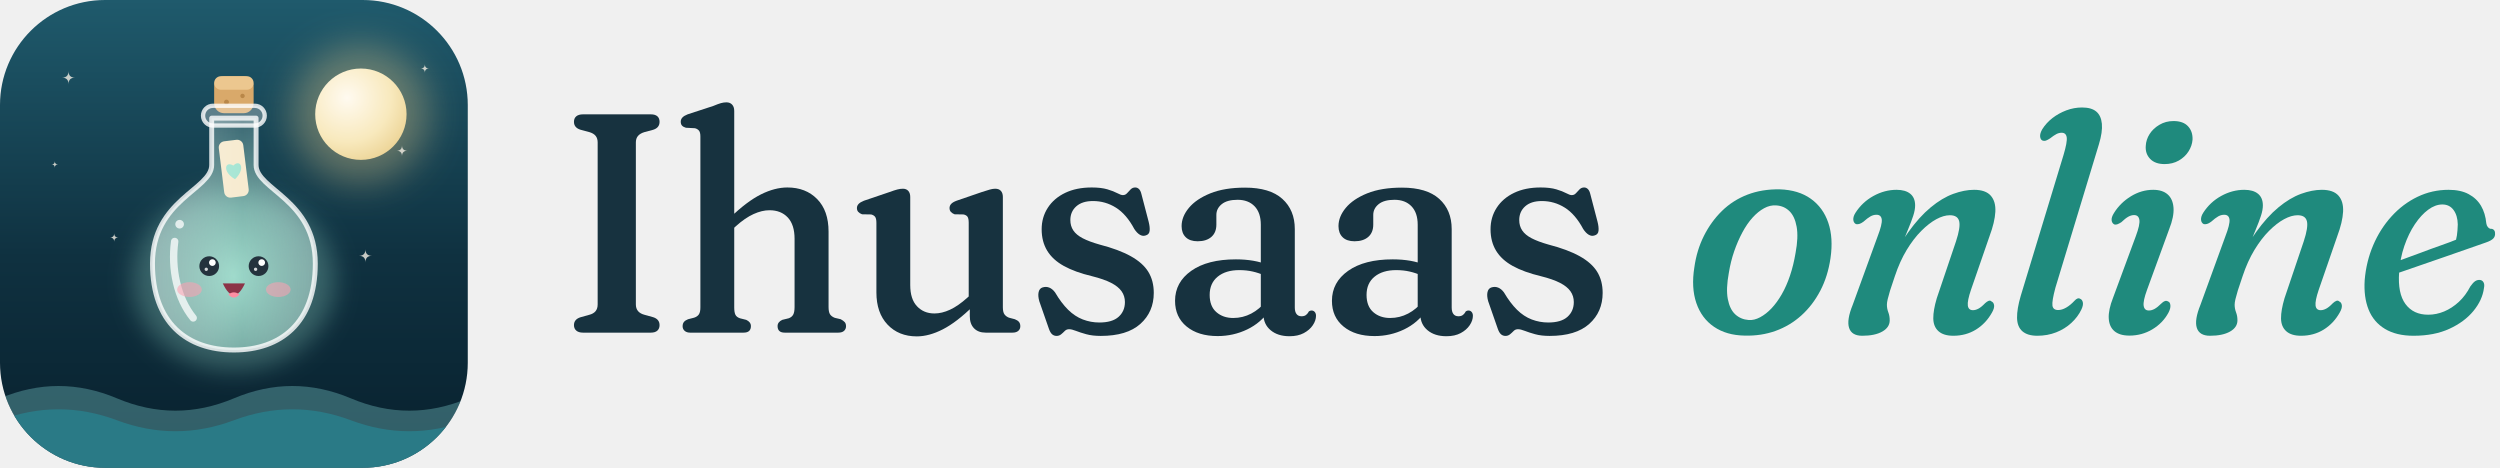
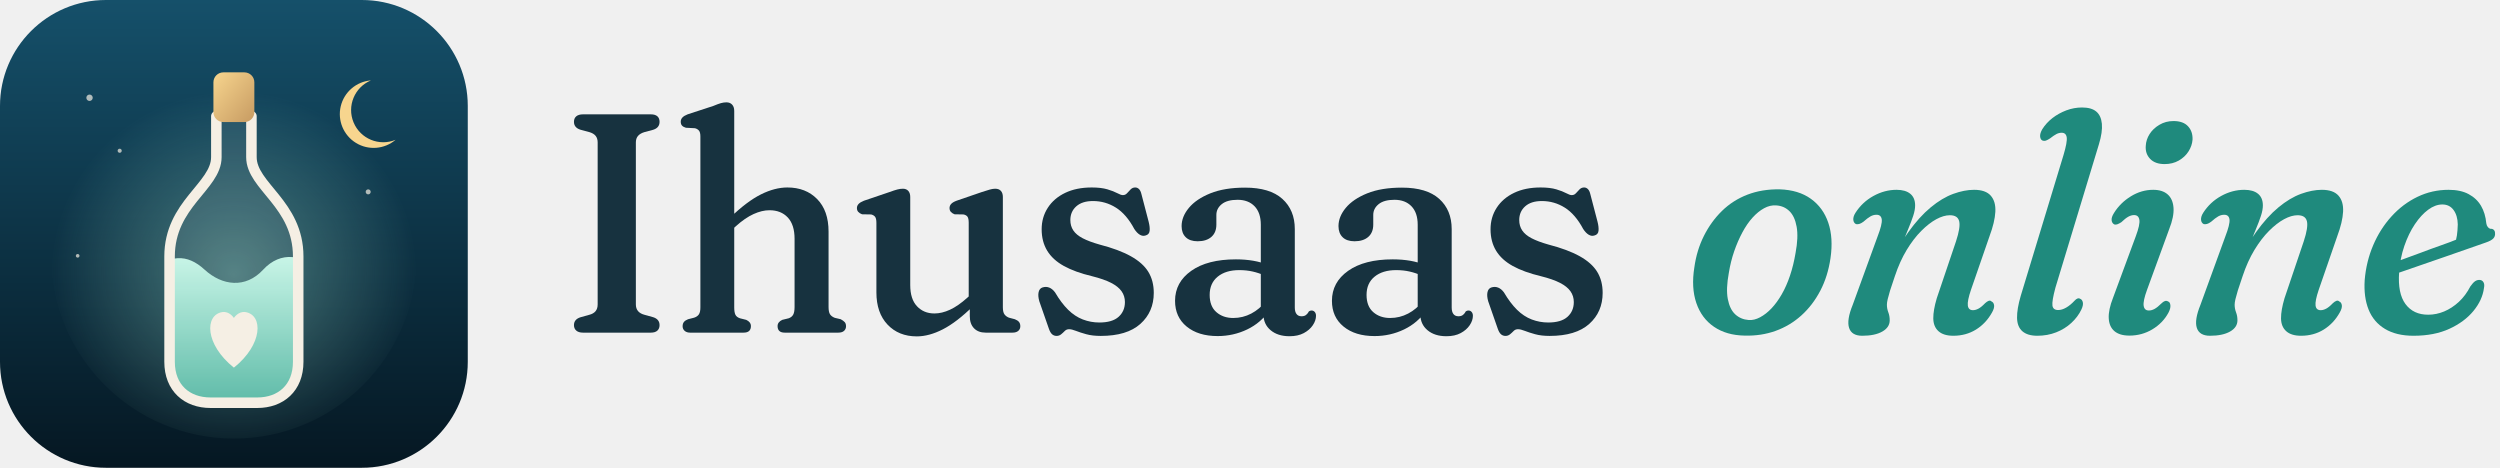
<svg xmlns="http://www.w3.org/2000/svg" width="962" height="180" viewBox="0 0 962 180">
  <g transform="scale(0.1757812)">
    <defs>
      <clipPath id="ic">
-         <path d="M82 38 L82 76 C82 96 34 104 34 156 C34 204 62 226 100 226 C138 226 166 204 166 156 C166 104 118 96 118 76 L118 38 Z" />
+         <path d="M24 20 H36 V34 C36 44 52 50 52 68 V104 C52 113 46 118 38 118 H22 C14 118 8 113 8 104 V68 C8 50 24 44 24 34 Z" />
      </clipPath>
-       <linearGradient id="ig" x1="0" x2="1">
-         <stop offset="0" stop-color="#fff" stop-opacity=".34" />
-         <stop offset=".55" stop-color="#fff" stop-opacity=".08" />
-         <stop offset="1" stop-color="#fff" stop-opacity=".22" />
+       <linearGradient id="il" x1="0" y1="0" x2="0" y2="1">
+         <stop offset="0" stop-color="#c4f5e6" />
+         <stop offset="1" stop-color="#46b09b" />
      </linearGradient>
-       <radialGradient id="il" cx=".5" cy=".62" r=".6">
-         <stop offset="0" stop-color="#9fe3d0" stop-opacity=".9" />
-         <stop offset="1" stop-color="#9fe3d0" stop-opacity=".14" />
+       <linearGradient id="ik" x1="0" y1="0" x2="1" y2="1">
+         <stop offset="0" stop-color="#f7d58e" />
+         <stop offset="1" stop-color="#c79b62" />
+       </linearGradient>
+       <linearGradient id="bg" x1="0" y1="0" x2="0" y2="1">
+         <stop offset="0" stop-color="#15506a" />
+         <stop offset="1" stop-color="#051722" />
+       </linearGradient>
+       <radialGradient id="halo" cx=".5" cy=".55" r=".5">
+         <stop offset="0" stop-color="#9fe3d0" stop-opacity=".42" />
+         <stop offset="1" stop-color="#9fe3d0" stop-opacity="0" />
      </radialGradient>
-       <filter id="ib" x="-50%" y="-50%" width="200%" height="200%">
-         <feGaussianBlur stdDeviation="10" />
-       </filter>
-       <linearGradient id="bg" x1="0" y1="0" x2="0" y2="1">
-         <stop offset="0" stop-color="#1f5a6c" />
-         <stop offset=".55" stop-color="#0f3140" />
-         <stop offset="1" stop-color="#08202d" />
-       </linearGradient>
-       <radialGradient id="moon" cx=".35" cy=".32" r=".8">
-         <stop offset="0" stop-color="#fffaf0" />
-         <stop offset=".6" stop-color="#f8e9bd" />
-         <stop offset="1" stop-color="#ead08f" />
-       </radialGradient>
-       <filter id="mb" x="-100%" y="-100%" width="300%" height="300%">
-         <feGaussianBlur stdDeviation="40" />
-       </filter>
    </defs>
-     <rect width="1024" height="1024" rx="230" fill="url(#bg)" />
-     <circle cx="790" cy="250" r="150" fill="#f7d58e" opacity=".35" filter="url(#mb)" />
-     <circle cx="790" cy="250" r="100" fill="url(#moon)" />
-     <path d="M150 155.6 Q150 170 164.4 170 Q150 170 150 184.4 Q150 170 135.6 170 Q150 170 150 155.6Z" fill="#f5efe4" opacity="0.8" />
-     <path d="M880 318 Q880 330 892 330 Q880 330 880 342 Q880 330 868 330 Q880 330 880 318Z" fill="#f5efe4" opacity="0.8" />
-     <path d="M250 510.4 Q250 520 259.6 520 Q250 520 250 529.6 Q250 520 240.4 520 Q250 520 250 510.4Z" fill="#f5efe4" opacity="0.8" />
-     <path d="M800 545.6 Q800 560 814.4 560 Q800 560 800 574.4 Q800 560 785.6 560 Q800 560 800 545.6Z" fill="#f5efe4" opacity="0.8" />
-     <path d="M120 352.8 Q120 360 127.2 360 Q120 360 120 367.2 Q120 360 112.8 360 Q120 360 120 352.8Z" fill="#f5efe4" opacity="0.8" />
-     <path d="M930 140.4 Q930 150 939.6 150 Q930 150 930 159.6 Q930 150 920.4 150 Q930 150 930 140.4Z" fill="#f5efe4" opacity="0.8" />
-     <g transform="translate(242 156) scale(2.7)">
-       <ellipse cx="100" cy="170" rx="82" ry="72" fill="#9fe3d0" opacity=".3" filter="url(#ib)" />
+     <rect width="1024" height="1024" rx="232" fill="url(#bg)" />
+     <circle cx="512" cy="560" r="400" fill="url(#halo)" />
+     <circle cx="196" cy="214" r="7" fill="#f5efe4" opacity=".7" />
+     <circle cx="262" cy="330" r="4.5" fill="#f5efe4" opacity=".7" />
+     <circle cx="806" cy="420" r="5.5" fill="#f5efe4" opacity=".7" />
+     <circle cx="170" cy="560" r="4" fill="#f5efe4" opacity=".7" />
+     <path d="M812 176a74 74 0 1 0 54 130a60 60 0 0 1-54-130z" fill="#f7d58e" />
+     <g transform="translate(320.00 126.40) scale(6.4)">
      <g clip-path="url(#ic)">
-         <rect x="20" y="36" width="160" height="210" fill="url(#il)" />
+         <path d="M0 74 C8 67 14 67 20 72.5 S34 79 40 72.5 S54 67 60 74 V124 H0 Z" fill="url(#il)" />
      </g>
-       <g transform="rotate(-7 100 80)">
-         <rect x="90" y="56" width="20" height="46" rx="5" fill="#f6e9cc" />
-         <path transform="translate(100 82) scale(0.62)" d="M0 9 C-16 -3 -10 -17 0 -9 C10 -17 16 -3 0 9Z" fill="#9fe3d0" />
-       </g>
-       <g>
-         <rect x="84" y="4" width="32" height="30" rx="8" fill="#d9a96a" />
-         <rect x="84" y="4" width="32" height="11" rx="5.5" fill="#ecc78f" />
-         <circle cx="94" cy="25" r="2" fill="#b98748" />
-         <circle cx="107" cy="20" r="1.8" fill="#b98748" />
-       </g>
-       <path d="M82 38 L82 76 C82 96 34 104 34 156 C34 204 62 226 100 226 C138 226 166 204 166 156 C166 104 118 96 118 76 L118 38 Z" fill="url(#ig)" stroke="#fff" stroke-opacity=".8" stroke-width="4" stroke-linejoin="round" />
-       <rect x="75" y="28" width="50" height="16" rx="8" fill="#fff" fill-opacity=".3" stroke="#fff" stroke-opacity=".8" stroke-width="3.5" />
-       <path d="M52 138 C49 160 54 184 67 200" stroke="#fff" stroke-opacity=".75" stroke-width="6" stroke-linecap="round" fill="none" />
-       <circle cx="56" cy="124" r="3.5" fill="#fff" fill-opacity=".75" />
-       <circle cx="80" cy="158" r="8" fill="#24323d" />
-       <circle cx="82.56" cy="155.12" r="2.72" fill="#fff" />
-       <circle cx="77.6" cy="160.56" r="1.36" fill="#fff" opacity=".8" />
-       <circle cx="120" cy="158" r="8" fill="#24323d" />
-       <circle cx="122.56" cy="155.12" r="2.72" fill="#fff" />
-       <circle cx="117.6" cy="160.56" r="1.36" fill="#fff" opacity=".8" />
-       <ellipse cx="64" cy="177" rx="10" ry="6" fill="#ff9fb0" opacity="0.55" />
-       <ellipse cx="136" cy="177" rx="10" ry="6" fill="#ff9fb0" opacity="0.55" />
-       <path d="M91 172 Q100 191 109 172 Z" fill="#8c3347" />
-       <path d="M95.5 181 Q100 186 104.5 181 Q100 177.5 95.5 181Z" fill="#ff8fa3" />
-     </g>
-     <clipPath id="tile">
-       <rect width="1024" height="1024" rx="230" />
-     </clipPath>
-     <g clip-path="url(#tile)">
-       <path d="M0 872 Q128 818 256 872 T512 872 T768 872 T1024 872 V1024 H0Z" fill="#7fd0d2" opacity=".35" />
-       <path d="M0 920 Q128 872 256 920 T512 920 T768 920 T1024 920 V1024 H0Z" fill="#2a7a86" />
+       <path d="M24 20 H36 V34 C36 44 52 50 52 68 V104 C52 113 46 118 38 118 H22 C14 118 8 113 8 104 V68 C8 50 24 44 24 34 Z" fill="#f5efe4" fill-opacity=".07" stroke="#f5efe4" stroke-width="3.6" stroke-linejoin="round" />
+       <rect x="23" y="5" width="14" height="17" rx="3.4" fill="url(#ik)" />
+       <path d="M30 106 C20 98 20 88 26 87 C28.5 86.6 30 89 30 89 C30 89 31.5 86.6 34 87 C40 88 40 98 30 106 Z" fill="#f5efe4" />
    </g>
  </g>
  <g fill="#17323f">
    <path transform="translate(216.00 128.00) scale(0.06 -0.06)" d="M478 181Q478 154 492.5 137.5Q507 121 535 114L589 99Q630 86 630 48Q630 26 616 13Q602 0 574 0L139 0Q111 0 96 13Q81 26 81 48Q81 86 124 99L178 114Q206 121 219.5 137.5Q233 154 233 181L233 1220Q233 1246 220 1262Q207 1278 180 1286L124 1301Q81 1314 81 1352Q81 1375 96 1387.5Q111 1400 139 1400L574 1400Q602 1400 616 1387.5Q630 1375 630 1352Q630 1314 589 1301L533 1286Q506 1278 492 1262Q478 1246 478 1220Z" />
    <path transform="translate(258.77 128.00) scale(0.06 -0.06)" d="M369 648L325 696L370 738Q478 842 567 886.5Q656 931 737 931Q855 931 928 856.5Q1001 782 1001 648L1001 165Q1001 132 1010.5 117.5Q1020 103 1041 95L1079 86Q1096 77 1104.5 67.5Q1113 58 1113 41Q1113 23 1100.5 11.5Q1088 0 1063 0L720 0Q674 0 674 42Q674 68 704 82L745 92Q765 99 774 115Q783 131 783 165L783 602Q783 692 739.5 738.5Q696 785 622 785Q574 785 520 760.5Q466 736 407 683ZM396 1422L396 163Q396 129 404 114Q412 99 433 92L473 82Q503 68 503 42Q503 0 456 0L113 0Q91 0 78 11.5Q65 23 65 41Q65 58 73.5 68.5Q82 79 100 86L139 96Q160 103 169.5 117.5Q179 132 179 162L179 1258Q179 1285 169.5 1296Q160 1307 144 1311L86 1314Q69 1319 61 1328Q53 1337 53 1353Q53 1368 63.5 1379.5Q74 1391 97 1400L262 1454Q293 1467 311 1472Q329 1477 346 1477Q369 1477 382.5 1462.5Q396 1448 396 1422Z" />
    <path transform="translate(327.88 128.00) scale(0.06 -0.06)" d="M755 105L755 178L748 187L748 704Q748 732 740.5 743Q733 754 715 758L657 759Q642 765 633.5 774.5Q625 784 625 799Q625 814 635.5 825.5Q646 837 670 846L833 902Q864 912 883 917.5Q902 923 918 923Q942 923 954.5 909Q967 895 967 870L967 163Q967 131 977.5 117Q988 103 1006 96L1044 86Q1062 79 1070.5 68.5Q1079 58 1079 41Q1079 23 1066 11.5Q1053 0 1029 0L857 0Q809 0 782 28Q755 56 755 105ZM156 258L156 704Q156 732 147.5 743Q139 754 122 758L64 759Q48 765 39.5 774.5Q31 784 31 799Q31 814 42 825.5Q53 837 76 846L241 902Q271 913 290 918Q309 923 326 923Q348 923 360.5 909Q373 895 373 870L373 305Q373 215 416.5 169Q460 123 528 123Q576 123 628 147Q680 171 739 224L778 259L821 210L775 169Q671 67 582.5 21.5Q494 -24 415 -24Q299 -24 227.5 51.5Q156 127 156 258Z" />
    <path transform="translate(395.61 128.00) scale(0.06 -0.06)" d="M416 844Q347 844 309 810Q271 776 271 722Q271 684 290 655.5Q309 627 350 605.5Q391 584 458 565Q582 533 659 490Q736 447 771 390Q806 333 806 255Q806 133 720 56Q634 -21 466 -21Q412 -21 372.5 -10Q333 1 306.5 11.5Q280 22 263 22Q246 22 235 10.5Q224 -1 211.5 -11Q199 -21 183 -21Q166 -21 154 -10.5Q142 0 133 26L72 201Q62 236 67.5 260Q73 284 93 290Q115 297 135.5 289Q156 281 173 258Q213 190 256.5 147Q300 104 351 84.5Q402 65 457 65Q540 65 580.5 101.5Q621 138 621 196Q621 235 599.5 265.5Q578 296 532 319.5Q486 343 410 362Q301 388 229.5 427.5Q158 467 122.5 525.5Q87 584 87 663Q87 740 126.5 801Q166 862 238 896.5Q310 931 408 931Q469 931 509 919Q549 907 572 894.5Q595 882 608 882Q624 882 635 894.5Q646 907 658 919Q670 931 687 931Q701 931 711.5 920.5Q722 910 727 888L773 712Q782 677 779.5 653Q777 629 753 623Q735 617 716.5 628Q698 639 681 665Q631 759 563.5 801.5Q496 844 416 844Z" />
    <path transform="translate(447.60 128.00) scale(0.06 -0.06)" d="M643 117L643 144L626 155L626 692Q626 769 586 810.5Q546 852 477 852Q410 852 375.5 824Q341 796 341 755L341 693Q341 642 309 614Q277 586 221 586Q171 586 144.5 612Q118 638 118 683Q118 744 165 800.5Q212 857 302.5 893.5Q393 930 525 930Q684 930 764 858Q844 786 844 664L844 161Q844 134 855 119.5Q866 105 887 105Q904 105 914 112Q924 119 930 129Q932 136 939 139Q946 142 951 142Q964 142 972 132.5Q980 123 980 108Q980 78 959.5 47.5Q939 17 901.5 -3Q864 -23 810 -23Q735 -23 689 15.5Q643 54 643 117ZM76 204Q76 323 180 396.5Q284 470 466 470Q526 470 578 461Q630 452 668 435L649 367Q613 383 573.5 392Q534 401 488 401Q401 401 349.5 359Q298 317 298 242Q298 169 341 131.5Q384 94 449 94Q511 94 565 122.5Q619 151 659 202L680 142Q627 63 538.5 20.5Q450 -22 349 -22Q225 -22 150.5 39Q76 100 76 204Z" />
    <path transform="translate(507.97 128.00) scale(0.06 -0.06)" d="M643 117L643 144L626 155L626 692Q626 769 586 810.5Q546 852 477 852Q410 852 375.5 824Q341 796 341 755L341 693Q341 642 309 614Q277 586 221 586Q171 586 144.5 612Q118 638 118 683Q118 744 165 800.5Q212 857 302.5 893.5Q393 930 525 930Q684 930 764 858Q844 786 844 664L844 161Q844 134 855 119.5Q866 105 887 105Q904 105 914 112Q924 119 930 129Q932 136 939 139Q946 142 951 142Q964 142 972 132.5Q980 123 980 108Q980 78 959.5 47.5Q939 17 901.5 -3Q864 -23 810 -23Q735 -23 689 15.5Q643 54 643 117ZM76 204Q76 323 180 396.5Q284 470 466 470Q526 470 578 461Q630 452 668 435L649 367Q613 383 573.5 392Q534 401 488 401Q401 401 349.5 359Q298 317 298 242Q298 169 341 131.5Q384 94 449 94Q511 94 565 122.5Q619 151 659 202L680 142Q627 63 538.5 20.5Q450 -22 349 -22Q225 -22 150.5 39Q76 100 76 204Z" />
    <path transform="translate(568.34 128.00) scale(0.06 -0.06)" d="M416 844Q347 844 309 810Q271 776 271 722Q271 684 290 655.5Q309 627 350 605.5Q391 584 458 565Q582 533 659 490Q736 447 771 390Q806 333 806 255Q806 133 720 56Q634 -21 466 -21Q412 -21 372.5 -10Q333 1 306.5 11.5Q280 22 263 22Q246 22 235 10.5Q224 -1 211.5 -11Q199 -21 183 -21Q166 -21 154 -10.5Q142 0 133 26L72 201Q62 236 67.5 260Q73 284 93 290Q115 297 135.5 289Q156 281 173 258Q213 190 256.5 147Q300 104 351 84.5Q402 65 457 65Q540 65 580.5 101.5Q621 138 621 196Q621 235 599.5 265.5Q578 296 532 319.5Q486 343 410 362Q301 388 229.5 427.5Q158 467 122.5 525.5Q87 584 87 663Q87 740 126.5 801Q166 862 238 896.5Q310 931 408 931Q469 931 509 919Q549 907 572 894.5Q595 882 608 882Q624 882 635 894.5Q646 907 658 919Q670 931 687 931Q701 931 711.5 920.5Q722 910 727 888L773 712Q782 677 779.5 653Q777 629 753 623Q735 617 716.5 628Q698 639 681 665Q631 759 563.5 801.5Q496 844 416 844Z" />
  </g>
  <g fill="#1f8a7d">
    <path transform="translate(648.33 128.00) scale(0.06 -0.06)" d="M609 919Q729 915 808 858.5Q887 802 920 704.5Q953 607 934 477Q917 361 868.5 268.5Q820 176 747.5 110.5Q675 45 582.5 11.5Q490 -22 383 -19Q267 -17 187 37.5Q107 92 73.5 190.5Q40 289 61 419Q76 528 122 620Q168 712 238 780.5Q308 849 401.5 885Q495 921 609 919ZM409 81Q444 78 482.5 98.5Q521 119 556 156Q591 193 621.5 246Q652 299 674.5 366Q697 433 710 511Q729 612 717 679Q705 746 670.5 779.5Q636 813 586 816Q547 819 508.5 798Q470 777 434.5 738Q399 699 369 643Q339 587 316.5 522Q294 457 282 383Q263 281 275.5 215.5Q288 150 323 117.5Q358 85 409 81Z" />
    <path transform="translate(707.06 128.00) scale(0.06 -0.06)" d="M119 696Q103 704 101.5 724Q100 744 115 768Q159 837 230.5 876.5Q302 916 379 916Q436 916 467 890.5Q498 865 498 816Q498 787 486 750Q474 713 452.5 661.5Q431 610 404.5 544Q378 478 352 389L324 400Q384 546 454 644Q524 742 597.5 803Q671 864 742.5 890Q814 916 876 916Q950 916 983 878.5Q1016 841 1012.5 775Q1009 709 975 618L856 274Q832 203 836 173.5Q840 144 869 144Q885 144 903.5 153.5Q922 163 947 189Q959 200 969.5 204Q980 208 988 200Q1002 194 1004.5 175.5Q1007 157 991 129Q952 59 888 19.5Q824 -20 743 -20Q680 -20 647.5 9.5Q615 39 614.5 91.5Q614 144 637 221L760 585Q790 676 780.5 714.5Q771 753 721 753Q681 753 634 727.5Q587 702 537.5 652.5Q488 603 444 530.5Q400 458 368 362Q348 305 337.5 270.5Q327 236 322 214.5Q317 193 317 179Q317 154 326 130.5Q335 107 335 79Q335 34 287.5 7Q240 -20 159 -20Q91 -20 74.5 30.5Q58 81 98 179L257 616Q288 696 284 726Q280 756 250 756Q230 756 211.5 745.5Q193 735 166 711Q151 700 139.5 697Q128 694 119 696Z" />
    <path transform="translate(772.38 128.00) scale(0.06 -0.06)" d="M588 1208L309 288Q286 202 290 173.5Q294 145 327 145Q351 145 378 160.5Q405 176 432 205Q442 216 451 219Q460 222 468 217Q481 212 485 194Q489 176 475 147Q453 101 411.5 62.5Q370 24 314 2Q258 -20 193 -20Q130 -20 97 9Q64 38 63 95Q62 152 87 237L361 1139Q386 1223 381.5 1252.5Q377 1282 349 1282Q332 1282 315.5 1273.5Q299 1265 275 1246Q260 1236 249 1232Q238 1228 226 1232Q213 1238 211 1257.5Q209 1277 225 1305Q251 1346 290.5 1376.5Q330 1407 379 1425.5Q428 1444 480 1444Q540 1444 571 1418Q602 1392 607 1339.5Q612 1287 588 1208Z" />
    <path transform="translate(806.07 128.00) scale(0.06 -0.06)" d="M335 274Q309 203 313.5 172.5Q318 142 347 142Q365 142 384 152.5Q403 163 427 187Q439 199 449.5 202.5Q460 206 470 200Q483 196 485 175.5Q487 155 472 127Q436 61 369 21Q302 -19 222 -19Q159 -19 125.5 10Q92 39 89.5 93Q87 147 117 223L263 618Q291 693 286 723.5Q281 754 252 754Q234 754 215 743.5Q196 733 170 708Q156 699 145 695Q134 691 125 694Q110 702 108 721Q106 740 123 767Q163 832 231 874Q299 916 375 916Q434 916 467.5 886.5Q501 857 505 800.5Q509 744 477 663ZM448 1081Q387 1081 355 1114.5Q323 1148 327 1198Q329 1238 351.5 1273.5Q374 1309 414.5 1333Q455 1357 505 1357Q567 1357 598 1323.5Q629 1290 627 1238Q624 1198 601 1162Q578 1126 538.5 1103.5Q499 1081 448 1081Z" />
    <path transform="translate(840.87 128.00) scale(0.06 -0.06)" d="M119 696Q103 704 101.5 724Q100 744 115 768Q159 837 230.5 876.5Q302 916 379 916Q436 916 467 890.5Q498 865 498 816Q498 787 486 750Q474 713 452.5 661.5Q431 610 404.5 544Q378 478 352 389L324 400Q384 546 454 644Q524 742 597.5 803Q671 864 742.5 890Q814 916 876 916Q950 916 983 878.5Q1016 841 1012.5 775Q1009 709 975 618L856 274Q832 203 836 173.5Q840 144 869 144Q885 144 903.5 153.5Q922 163 947 189Q959 200 969.5 204Q980 208 988 200Q1002 194 1004.5 175.5Q1007 157 991 129Q952 59 888 19.5Q824 -20 743 -20Q680 -20 647.5 9.5Q615 39 614.5 91.5Q614 144 637 221L760 585Q790 676 780.5 714.5Q771 753 721 753Q681 753 634 727.5Q587 702 537.5 652.5Q488 603 444 530.5Q400 458 368 362Q348 305 337.5 270.5Q327 236 322 214.5Q317 193 317 179Q317 154 326 130.5Q335 107 335 79Q335 34 287.5 7Q240 -20 159 -20Q91 -20 74.5 30.5Q58 81 98 179L257 616Q288 696 284 726Q280 756 250 756Q230 756 211.5 745.5Q193 735 166 711Q151 700 139.5 697Q128 694 119 696Z" />
    <path transform="translate(906.75 128.00) scale(0.06 -0.06)" d="M163 421Q163 421 197.5 434Q232 447 289 467Q346 487 411.5 512Q477 537 541.5 559.5Q606 582 654 602L630 569Q640 593 644.5 623.5Q649 654 650 694Q649 751 623 786.5Q597 822 551 822Q506 822 460.5 788.5Q415 755 375 695.5Q335 636 307.5 556.5Q280 477 274 387Q264 252 314.5 183.5Q365 115 460 115Q513 115 563 136Q613 157 656.5 197Q700 237 731 297Q748 321 761.5 330Q775 339 791 338Q807 337 815 323Q823 309 818 286Q808 209 750.5 139Q693 69 596 24.5Q499 -20 366 -20Q256 -20 183 24Q110 68 78 148Q46 228 53 337Q63 456 107.5 560.5Q152 665 225 745.5Q298 826 391.5 871Q485 916 591 916Q668 916 719.5 888.5Q771 861 799 813.5Q827 766 833 701Q835 687 842.5 677.5Q850 668 859 666Q873 667 881 659Q889 651 889 638Q891 618 878 604Q865 590 830 578Q785 562 718.5 539Q652 516 578 490Q504 464 432 439.5Q360 415 300.5 394Q241 373 205 361.5Q169 350 169 350Z" />
  </g>
</svg>
